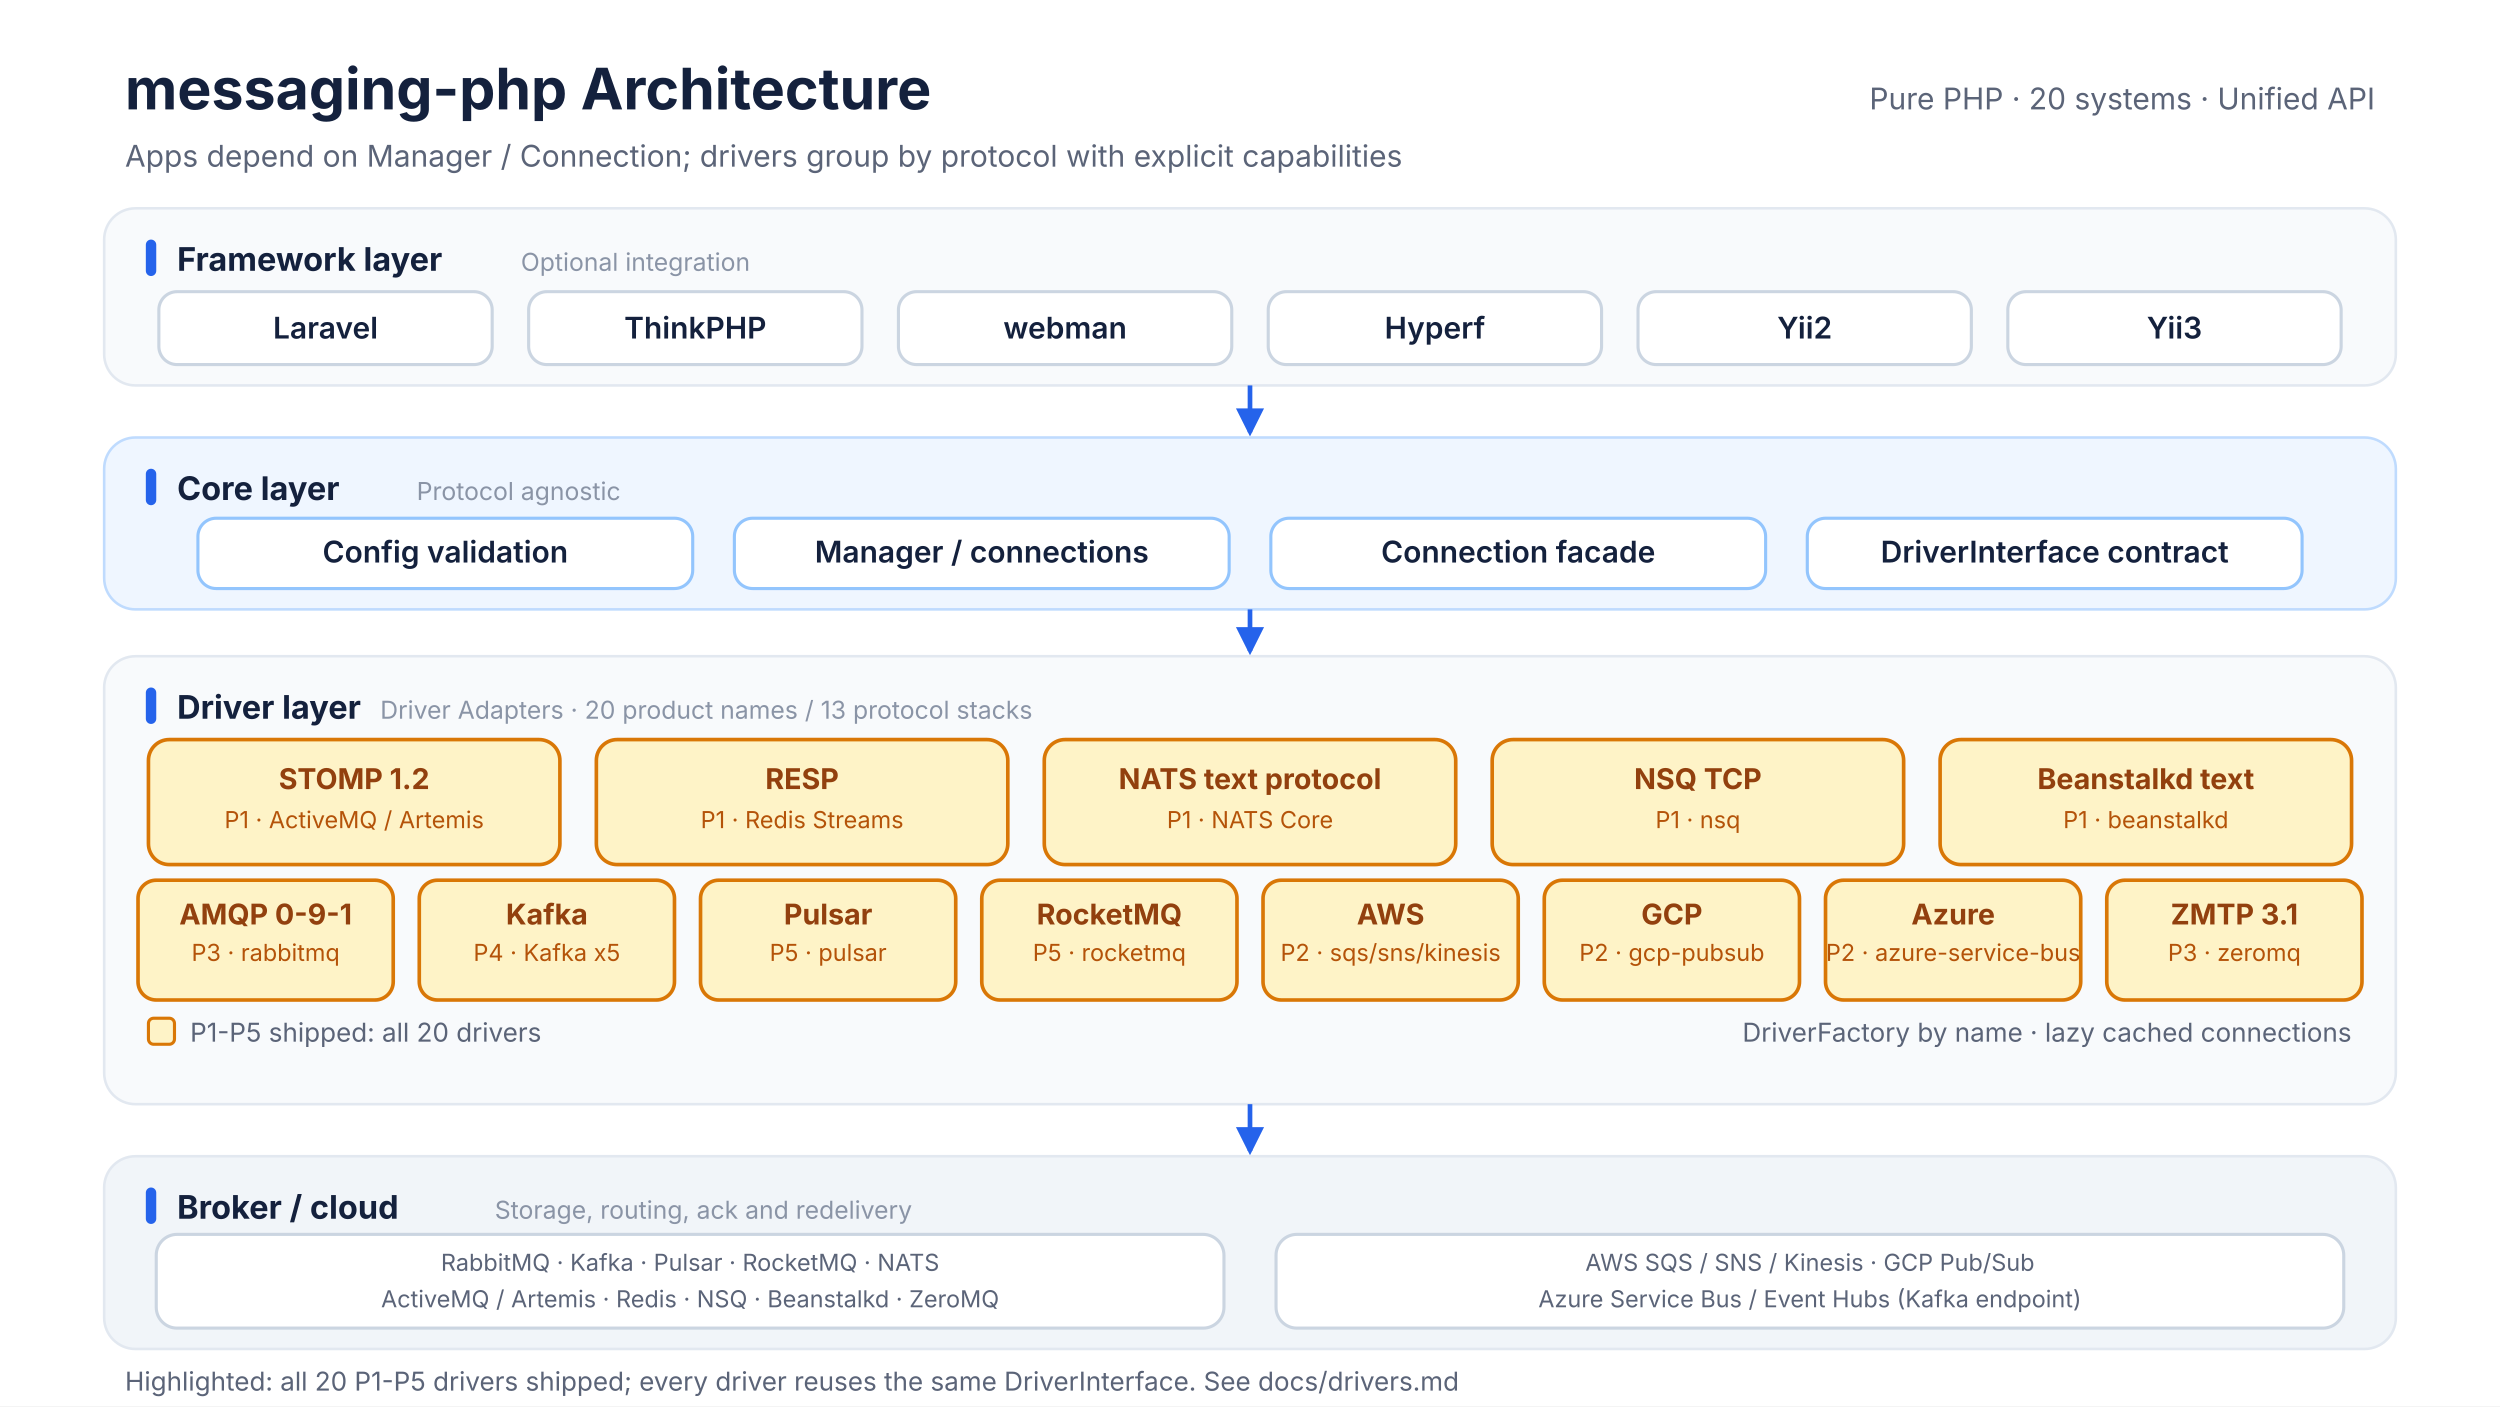
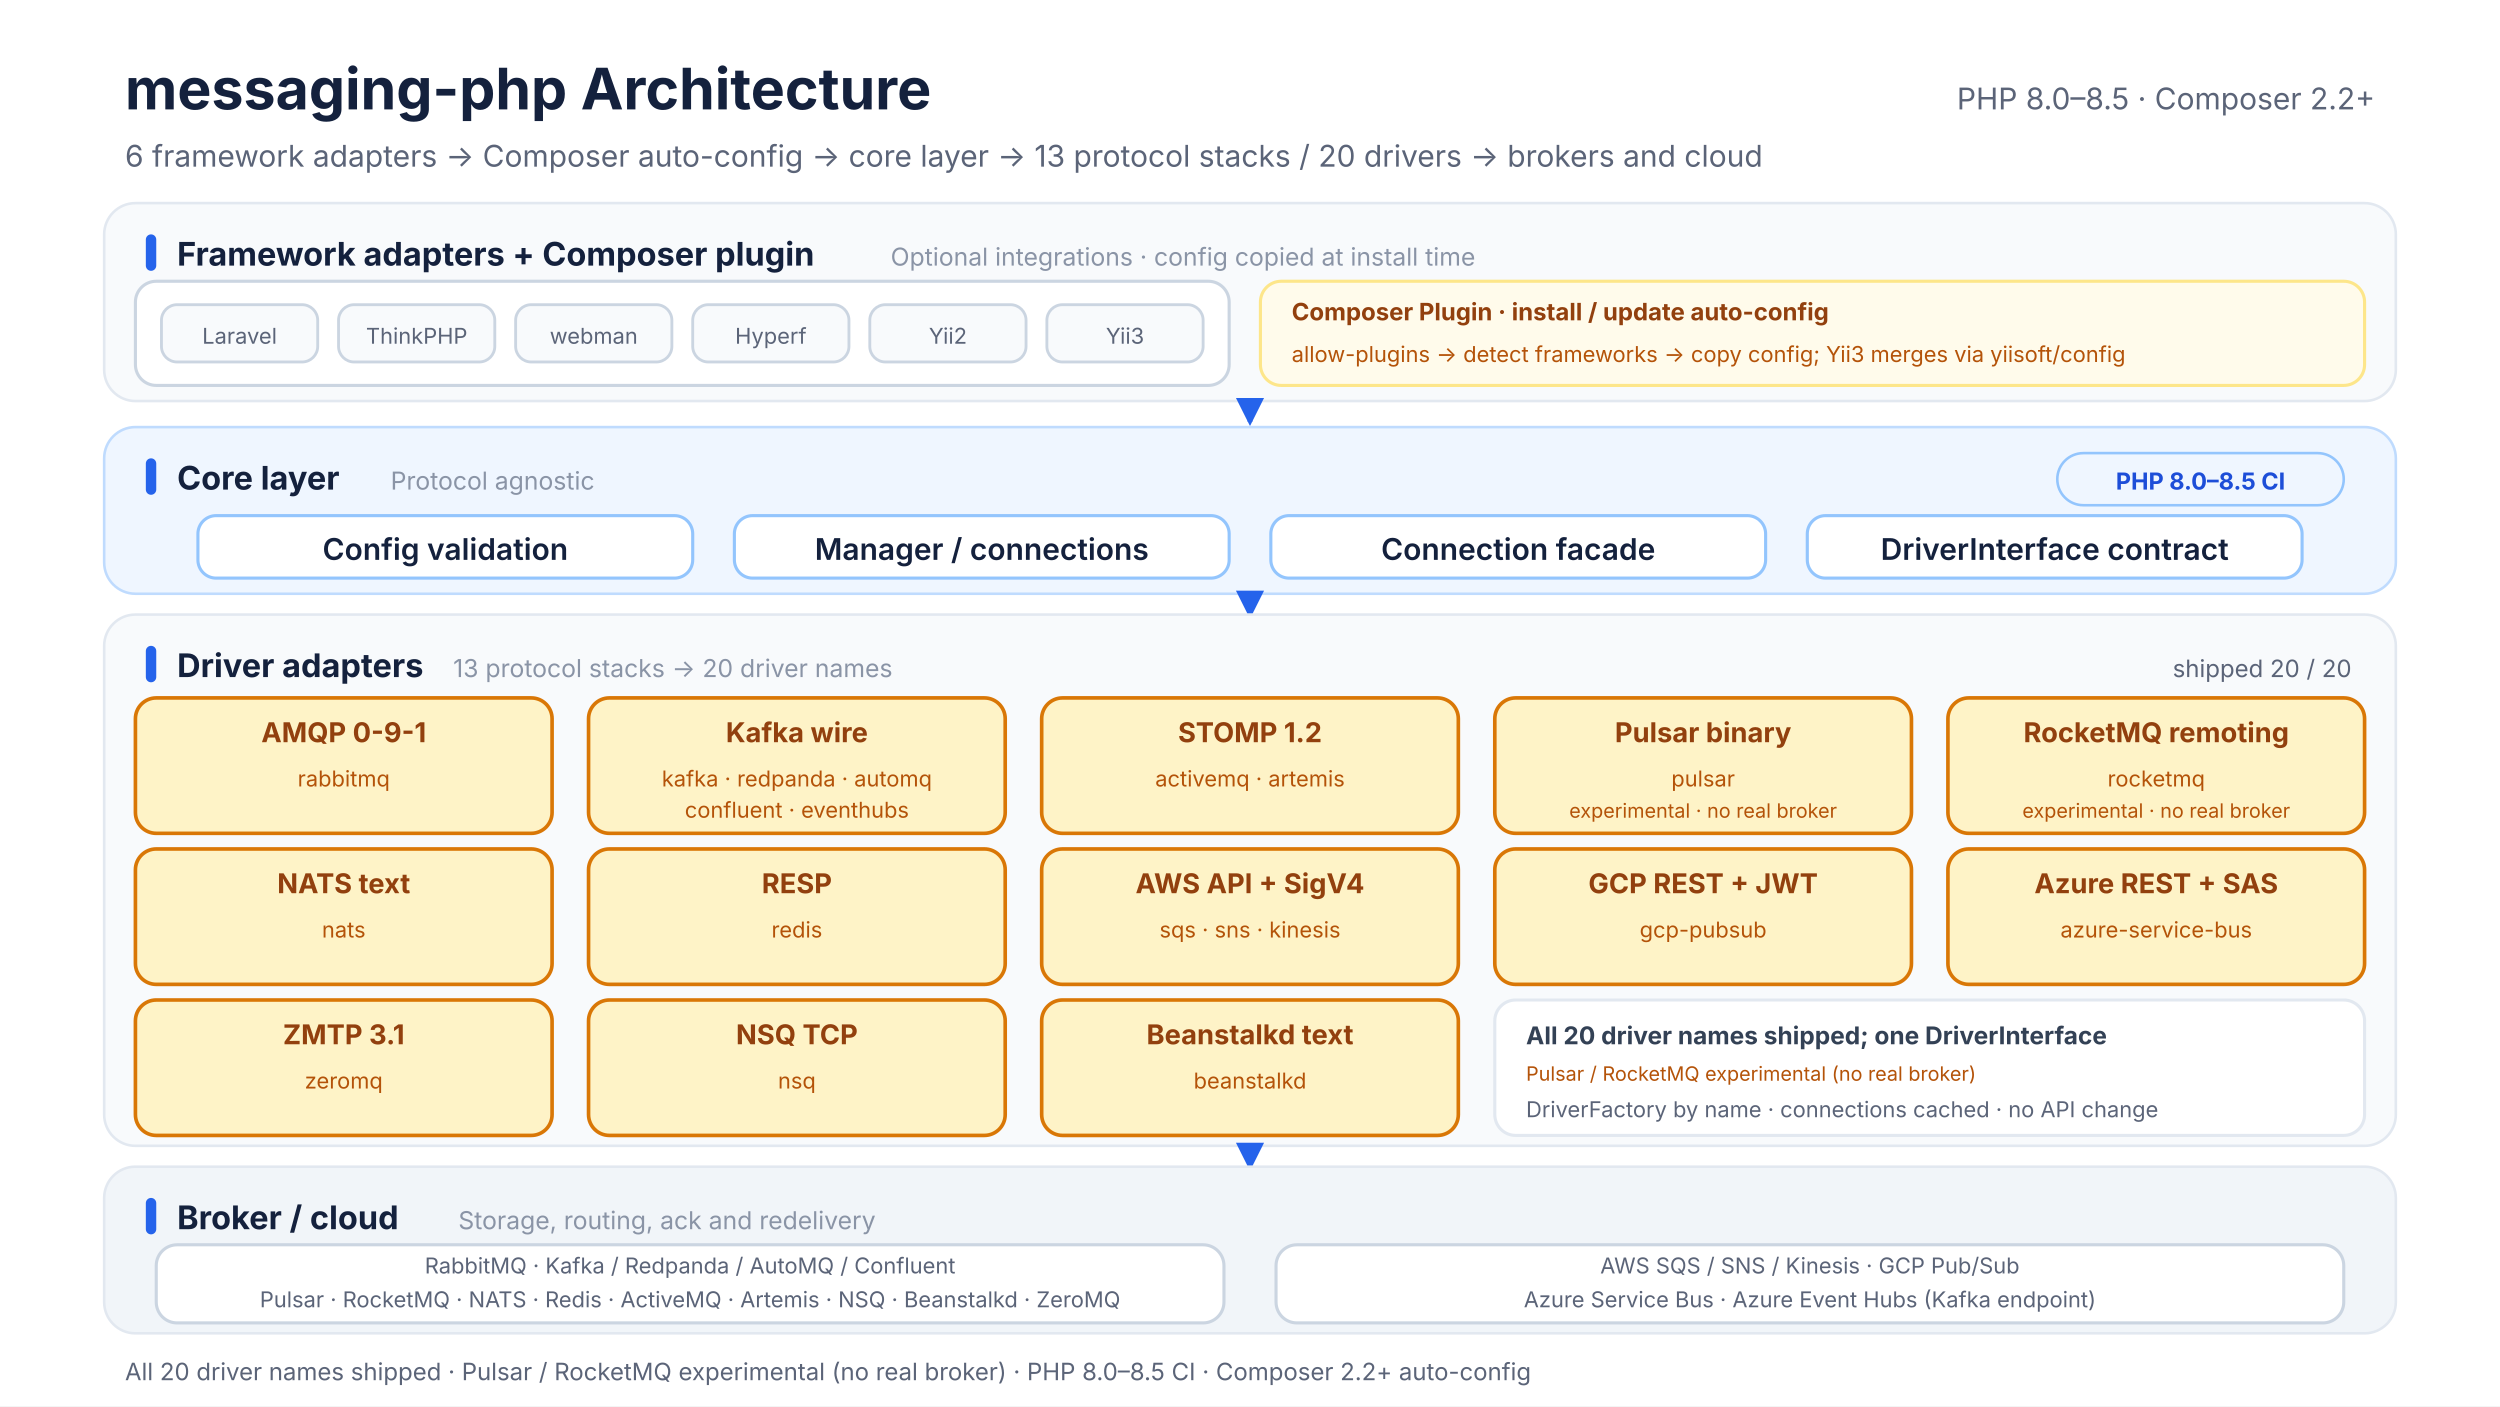
<svg xmlns="http://www.w3.org/2000/svg" width="960" height="540" viewBox="0 0 960 540" role="img" aria-labelledby="arch-title arch-desc">
  <style>
    text{font-family:system-ui,-apple-system,'Segoe UI','PingFang SC','Microsoft YaHei',sans-serif;fill:#14213D}
    .title{font-size:22px;font-weight:700}
    .sub{font-size:11.5px;fill:#5B6478}
    .lane{font-size:12.5px;font-weight:700}
    .lane-en{font-size:9.5px;fill:#8A94A6}
    .n{font-size:11.5px;font-weight:600}
-     .ns{font-size:9px;fill:#5B6478}
-     .p1n{font-size:11px;font-weight:700;fill:#92400E}
-     .p1s{font-size:9px;fill:#B45309}
-     .note{font-size:10px;fill:#5B6478}
+     .ns{font-size:8.4px;fill:#5B6478}
+     .pn{font-size:10.5px;font-weight:700;fill:#92400E}
+     .pd{font-size:8.4px;fill:#B45309}
+     .px{font-size:7.6px;fill:#B45309}
+     .note{font-size:9.2px;fill:#5B6478}
+     .badge{font-size:9px;font-weight:700;fill:#1D4ED8}
    .ctr{text-anchor:middle}
  </style>
  <defs>
    <marker id="arw-blue" viewBox="0 0 10 10" refX="8.5" refY="5" markerWidth="6" markerHeight="6" orient="auto">
      <path d="M0 0 10 5 0 10z" fill="#2563EB" />
    </marker>
    <marker id="arw-grey" viewBox="0 0 10 10" refX="8.5" refY="5" markerWidth="6" markerHeight="6" orient="auto">
      <path d="M0 0 10 5 0 10z" fill="#94A3B8" />
    </marker>
  </defs>
  <rect x="0" y="0" width="960" height="540" fill="#FFFFFF" />
  <text class="title" x="48" y="42">messaging-php Architecture</text>
-   <text class="sub" x="912" y="42" text-anchor="end">Pure PHP · 20 systems · Unified API</text>
-   <text class="sub" x="48" y="64">Apps depend on Manager / Connection; drivers group by protocol with explicit capabilities</text>
-   <rect x="40" y="80" width="880" height="68" rx="12" fill="#F8FAFC" stroke="#E2E8F0" />
-   <rect x="56" y="92" width="4" height="14" rx="2" fill="#2563EB" />
-   <text class="lane" x="68" y="104">Framework layer</text>
-   <text class="lane-en" x="200" y="104">Optional integration</text>
+   <text class="sub" x="912" y="42" text-anchor="end">PHP 8.0–8.5 · Composer 2.2+</text>
+   <text class="sub" x="48" y="64">6 framework adapters → Composer auto-config → core layer → 13 protocol stacks / 20 drivers → brokers and cloud</text>
+   <rect x="40" y="78" width="880" height="76" rx="12" fill="#F8FAFC" stroke="#E2E8F0" />
+   <rect x="56" y="90" width="4" height="14" rx="2" fill="#2563EB" />
+   <text class="lane" x="68" y="102">Framework adapters + Composer plugin</text>
+   <text class="lane-en" x="342" y="102">Optional integrations · config copied at install time</text>
  <g>
-     <rect x="61" y="112" width="128" height="28" rx="7" fill="#FFFFFF" stroke="#CBD5E1" stroke-width="1.2" />
-     <text class="n ctr" x="125" y="130">Laravel</text>
-     <rect x="203" y="112" width="128" height="28" rx="7" fill="#FFFFFF" stroke="#CBD5E1" stroke-width="1.2" />
-     <text class="n ctr" x="267" y="130">ThinkPHP</text>
-     <rect x="345" y="112" width="128" height="28" rx="7" fill="#FFFFFF" stroke="#CBD5E1" stroke-width="1.2" />
-     <text class="n ctr" x="409" y="130">webman</text>
-     <rect x="487" y="112" width="128" height="28" rx="7" fill="#FFFFFF" stroke="#CBD5E1" stroke-width="1.2" />
-     <text class="n ctr" x="551" y="130">Hyperf</text>
-     <rect x="629" y="112" width="128" height="28" rx="7" fill="#FFFFFF" stroke="#CBD5E1" stroke-width="1.2" />
-     <text class="n ctr" x="693" y="130">Yii2</text>
-     <rect x="771" y="112" width="128" height="28" rx="7" fill="#FFFFFF" stroke="#CBD5E1" stroke-width="1.2" />
-     <text class="n ctr" x="835" y="130">Yii3</text>
+     <rect x="52" y="108" width="420" height="40" rx="8" fill="#FFFFFF" stroke="#CBD5E1" stroke-width="1.2" />
+     <rect x="62" y="117" width="60" height="22" rx="6" fill="#F8FAFC" stroke="#CBD5E1" stroke-width="1.1" />
+     <text class="ns ctr" x="92" y="132">Laravel</text>
+     <rect x="130" y="117" width="60" height="22" rx="6" fill="#F8FAFC" stroke="#CBD5E1" stroke-width="1.1" />
+     <text class="ns ctr" x="160" y="132">ThinkPHP</text>
+     <rect x="198" y="117" width="60" height="22" rx="6" fill="#F8FAFC" stroke="#CBD5E1" stroke-width="1.1" />
+     <text class="ns ctr" x="228" y="132">webman</text>
+     <rect x="266" y="117" width="60" height="22" rx="6" fill="#F8FAFC" stroke="#CBD5E1" stroke-width="1.1" />
+     <text class="ns ctr" x="296" y="132">Hyperf</text>
+     <rect x="334" y="117" width="60" height="22" rx="6" fill="#F8FAFC" stroke="#CBD5E1" stroke-width="1.1" />
+     <text class="ns ctr" x="364" y="132">Yii2</text>
+     <rect x="402" y="117" width="60" height="22" rx="6" fill="#F8FAFC" stroke="#CBD5E1" stroke-width="1.1" />
+     <text class="ns ctr" x="432" y="132">Yii3</text>
+     <rect x="484" y="108" width="424" height="40" rx="8" fill="#FFFBEB" stroke="#FDE68A" stroke-width="1.2" />
+     <text class="pd" x="496" y="123" style="font-size:9.2px;font-weight:700;fill:#92400E">Composer Plugin · install / update auto-config</text>
+     <text class="pd" x="496" y="139">allow-plugins → detect frameworks → copy config; Yii3 merges via yiisoft/config</text>
  </g>
-   <line x1="480" y1="148" x2="480" y2="166" stroke="#2563EB" stroke-width="1.8" marker-end="url(#arw-blue)" />
-   <rect x="40" y="168" width="880" height="66" rx="12" fill="#EFF6FF" stroke="#BFDBFE" />
-   <rect x="56" y="180" width="4" height="14" rx="2" fill="#2563EB" />
-   <text class="lane" x="68" y="192">Core layer</text>
-   <text class="lane-en" x="160" y="192">Protocol agnostic</text>
+   <line x1="480" y1="154" x2="480" y2="162" stroke="#2563EB" stroke-width="1.8" marker-end="url(#arw-blue)" />
+   <rect x="40" y="164" width="880" height="64" rx="12" fill="#EFF6FF" stroke="#BFDBFE" />
+   <rect x="56" y="176" width="4" height="14" rx="2" fill="#2563EB" />
+   <text class="lane" x="68" y="188">Core layer</text>
+   <text class="lane-en" x="150" y="188">Protocol agnostic</text>
+   <rect x="790" y="174" width="110" height="20" rx="10" fill="#EFF6FF" stroke="#93C5FD" />
+   <text class="badge ctr" x="845" y="188">PHP 8.0–8.5 CI</text>
  <g>
-     <rect x="76" y="199" width="190" height="27" rx="7" fill="#FFFFFF" stroke="#93C5FD" stroke-width="1.2" />
-     <text class="n ctr" x="171" y="216">Config validation</text>
-     <rect x="282" y="199" width="190" height="27" rx="7" fill="#FFFFFF" stroke="#93C5FD" stroke-width="1.2" />
-     <text class="n ctr" x="377" y="216">Manager / connections</text>
-     <rect x="488" y="199" width="190" height="27" rx="7" fill="#FFFFFF" stroke="#93C5FD" stroke-width="1.2" />
-     <text class="n ctr" x="583" y="216">Connection facade</text>
-     <rect x="694" y="199" width="190" height="27" rx="7" fill="#FFFFFF" stroke="#93C5FD" stroke-width="1.2" />
-     <text class="n ctr" x="789" y="216">DriverInterface contract</text>
+     <rect x="76" y="198" width="190" height="24" rx="7" fill="#FFFFFF" stroke="#93C5FD" stroke-width="1.2" />
+     <text class="n ctr" x="171" y="215">Config validation</text>
+     <rect x="282" y="198" width="190" height="24" rx="7" fill="#FFFFFF" stroke="#93C5FD" stroke-width="1.2" />
+     <text class="n ctr" x="377" y="215">Manager / connections</text>
+     <rect x="488" y="198" width="190" height="24" rx="7" fill="#FFFFFF" stroke="#93C5FD" stroke-width="1.2" />
+     <text class="n ctr" x="583" y="215">Connection facade</text>
+     <rect x="694" y="198" width="190" height="24" rx="7" fill="#FFFFFF" stroke="#93C5FD" stroke-width="1.2" />
+     <text class="n ctr" x="789" y="215">DriverInterface contract</text>
  </g>
-   <line x1="480" y1="234" x2="480" y2="250" stroke="#2563EB" stroke-width="1.8" marker-end="url(#arw-blue)" />
-   <rect x="40" y="252" width="880" height="172" rx="12" fill="#F8FAFC" stroke="#E2E8F0" />
-   <rect x="56" y="264" width="4" height="14" rx="2" fill="#2563EB" />
-   <text class="lane" x="68" y="276">Driver layer</text>
-   <text class="lane-en" x="146" y="276">Driver Adapters · 20 product names / 13 protocol stacks</text>
+   <line x1="480" y1="228" x2="480" y2="236" stroke="#2563EB" stroke-width="1.8" marker-end="url(#arw-blue)" />
+   <rect x="40" y="236" width="880" height="204" rx="12" fill="#F8FAFC" stroke="#E2E8F0" />
+   <rect x="56" y="248" width="4" height="14" rx="2" fill="#2563EB" />
+   <text class="lane" x="68" y="260">Driver adapters</text>
+   <text class="lane-en" x="174" y="260">13 protocol stacks → 20 driver names</text>
+   <text class="note" x="903" y="260" text-anchor="end">shipped 20 / 20</text>
  <g>
-     <rect x="57" y="284" width="158" height="48" rx="8" fill="#FEF3C7" stroke="#D97706" stroke-width="1.4" />
-     <text class="p1n ctr" x="136" y="303">STOMP 1.2</text>
-     <text class="p1s ctr" x="136" y="318">P1 · ActiveMQ / Artemis</text>
-     <rect x="229" y="284" width="158" height="48" rx="8" fill="#FEF3C7" stroke="#D97706" stroke-width="1.4" />
-     <text class="p1n ctr" x="308" y="303">RESP</text>
-     <text class="p1s ctr" x="308" y="318">P1 · Redis Streams</text>
-     <rect x="401" y="284" width="158" height="48" rx="8" fill="#FEF3C7" stroke="#D97706" stroke-width="1.4" />
-     <text class="p1n ctr" x="480" y="303">NATS text protocol</text>
-     <text class="p1s ctr" x="480" y="318">P1 · NATS Core</text>
-     <rect x="573" y="284" width="158" height="48" rx="8" fill="#FEF3C7" stroke="#D97706" stroke-width="1.4" />
-     <text class="p1n ctr" x="652" y="303">NSQ TCP</text>
-     <text class="p1s ctr" x="652" y="318">P1 · nsq</text>
-     <rect x="745" y="284" width="158" height="48" rx="8" fill="#FEF3C7" stroke="#D97706" stroke-width="1.4" />
-     <text class="p1n ctr" x="824" y="303">Beanstalkd text</text>
-     <text class="p1s ctr" x="824" y="318">P1 · beanstalkd</text>
+     <rect x="52" y="268" width="160" height="52" rx="8" fill="#FEF3C7" stroke="#D97706" stroke-width="1.4" />
+     <text class="pn ctr" x="132" y="285">AMQP 0-9-1</text>
+     <text class="pd ctr" x="132" y="302">rabbitmq</text>
+     <rect x="226" y="268" width="160" height="52" rx="8" fill="#FEF3C7" stroke="#D97706" stroke-width="1.4" />
+     <text class="pn ctr" x="306" y="285">Kafka wire</text>
+     <text class="pd ctr" x="306" y="302">kafka · redpanda · automq</text>
+     <text class="pd ctr" x="306" y="314">confluent · eventhubs</text>
+     <rect x="400" y="268" width="160" height="52" rx="8" fill="#FEF3C7" stroke="#D97706" stroke-width="1.4" />
+     <text class="pn ctr" x="480" y="285">STOMP 1.2</text>
+     <text class="pd ctr" x="480" y="302">activemq · artemis</text>
+     <rect x="574" y="268" width="160" height="52" rx="8" fill="#FEF3C7" stroke="#D97706" stroke-width="1.4" />
+     <text class="pn ctr" x="654" y="285">Pulsar binary</text>
+     <text class="pd ctr" x="654" y="302">pulsar</text>
+     <text class="px ctr" x="654" y="314">experimental · no real broker</text>
+     <rect x="748" y="268" width="160" height="52" rx="8" fill="#FEF3C7" stroke="#D97706" stroke-width="1.4" />
+     <text class="pn ctr" x="828" y="285">RocketMQ remoting</text>
+     <text class="pd ctr" x="828" y="302">rocketmq</text>
+     <text class="px ctr" x="828" y="314">experimental · no real broker</text>
  </g>
  <g>
-     <rect x="53" y="338" width="98" height="46" rx="7" fill="#FEF3C7" stroke="#D97706" stroke-width="1.4" />
-     <text class="p1n ctr" x="102" y="355">AMQP 0-9-1</text>
-     <text class="p1s ctr" x="102" y="369">P3 · rabbitmq</text>
-     <rect x="161" y="338" width="98" height="46" rx="7" fill="#FEF3C7" stroke="#D97706" stroke-width="1.4" />
-     <text class="p1n ctr" x="210" y="355">Kafka</text>
-     <text class="p1s ctr" x="210" y="369">P4 · Kafka x5</text>
-     <rect x="269" y="338" width="98" height="46" rx="7" fill="#FEF3C7" stroke="#D97706" stroke-width="1.4" />
-     <text class="p1n ctr" x="318" y="355">Pulsar</text>
-     <text class="p1s ctr" x="318" y="369">P5 · pulsar</text>
-     <rect x="377" y="338" width="98" height="46" rx="7" fill="#FEF3C7" stroke="#D97706" stroke-width="1.4" />
-     <text class="p1n ctr" x="426" y="355">RocketMQ</text>
-     <text class="p1s ctr" x="426" y="369">P5 · rocketmq</text>
-     <rect x="485" y="338" width="98" height="46" rx="7" fill="#FEF3C7" stroke="#D97706" stroke-width="1.4" />
-     <text class="p1n ctr" x="534" y="355">AWS</text>
-     <text class="p1s ctr" x="534" y="369">P2 · sqs/sns/kinesis</text>
-     <rect x="593" y="338" width="98" height="46" rx="7" fill="#FEF3C7" stroke="#D97706" stroke-width="1.4" />
-     <text class="p1n ctr" x="642" y="355">GCP</text>
-     <text class="p1s ctr" x="642" y="369">P2 · gcp-pubsub</text>
-     <rect x="701" y="338" width="98" height="46" rx="7" fill="#FEF3C7" stroke="#D97706" stroke-width="1.4" />
-     <text class="p1n ctr" x="750" y="355">Azure</text>
-     <text class="p1s ctr" x="750" y="369">P2 · azure-service-bus</text>
-     <rect x="809" y="338" width="98" height="46" rx="7" fill="#FEF3C7" stroke="#D97706" stroke-width="1.4" />
-     <text class="p1n ctr" x="858" y="355">ZMTP 3.1</text>
-     <text class="p1s ctr" x="858" y="369">P3 · zeromq</text>
+     <rect x="52" y="326" width="160" height="52" rx="8" fill="#FEF3C7" stroke="#D97706" stroke-width="1.4" />
+     <text class="pn ctr" x="132" y="343">NATS text</text>
+     <text class="pd ctr" x="132" y="360">nats</text>
+     <rect x="226" y="326" width="160" height="52" rx="8" fill="#FEF3C7" stroke="#D97706" stroke-width="1.4" />
+     <text class="pn ctr" x="306" y="343">RESP</text>
+     <text class="pd ctr" x="306" y="360">redis</text>
+     <rect x="400" y="326" width="160" height="52" rx="8" fill="#FEF3C7" stroke="#D97706" stroke-width="1.4" />
+     <text class="pn ctr" x="480" y="343">AWS API + SigV4</text>
+     <text class="pd ctr" x="480" y="360">sqs · sns · kinesis</text>
+     <rect x="574" y="326" width="160" height="52" rx="8" fill="#FEF3C7" stroke="#D97706" stroke-width="1.4" />
+     <text class="pn ctr" x="654" y="343">GCP REST + JWT</text>
+     <text class="pd ctr" x="654" y="360">gcp-pubsub</text>
+     <rect x="748" y="326" width="160" height="52" rx="8" fill="#FEF3C7" stroke="#D97706" stroke-width="1.4" />
+     <text class="pn ctr" x="828" y="343">Azure REST + SAS</text>
+     <text class="pd ctr" x="828" y="360">azure-service-bus</text>
  </g>
-   <rect x="57" y="391" width="10" height="10" rx="2" fill="#FEF3C7" stroke="#D97706" stroke-width="1.2" />
-   <text class="note" x="73" y="400">P1-P5 shipped: all 20 drivers</text>
-   <text class="note" x="903" y="400" text-anchor="end">DriverFactory by name · lazy cached connections</text>
-   <line x1="480" y1="424" x2="480" y2="442" stroke="#2563EB" stroke-width="1.8" marker-end="url(#arw-blue)" />
-   <rect x="40" y="444" width="880" height="74" rx="12" fill="#F1F5F9" stroke="#E2E8F0" />
-   <rect x="56" y="456" width="4" height="14" rx="2" fill="#2563EB" />
-   <text class="lane" x="68" y="468">Broker / cloud</text>
-   <text class="lane-en" x="190" y="468">Storage, routing, ack and redelivery</text>
  <g>
-     <rect x="60" y="474" width="410" height="36" rx="8" fill="#FFFFFF" stroke="#CBD5E1" stroke-width="1.2" />
-     <text class="ns ctr" x="265" y="488">RabbitMQ · Kafka · Pulsar · RocketMQ · NATS</text>
-     <text class="ns ctr" x="265" y="502">ActiveMQ / Artemis · Redis · NSQ · Beanstalkd · ZeroMQ</text>
-     <rect x="490" y="474" width="410" height="36" rx="8" fill="#FFFFFF" stroke="#CBD5E1" stroke-width="1.2" />
-     <text class="ns ctr" x="695" y="488">AWS SQS / SNS / Kinesis · GCP Pub/Sub</text>
-     <text class="ns ctr" x="695" y="502">Azure Service Bus / Event Hubs (Kafka endpoint)</text>
+     <rect x="52" y="384" width="160" height="52" rx="8" fill="#FEF3C7" stroke="#D97706" stroke-width="1.4" />
+     <text class="pn ctr" x="132" y="401">ZMTP 3.1</text>
+     <text class="pd ctr" x="132" y="418">zeromq</text>
+     <rect x="226" y="384" width="160" height="52" rx="8" fill="#FEF3C7" stroke="#D97706" stroke-width="1.4" />
+     <text class="pn ctr" x="306" y="401">NSQ TCP</text>
+     <text class="pd ctr" x="306" y="418">nsq</text>
+     <rect x="400" y="384" width="160" height="52" rx="8" fill="#FEF3C7" stroke="#D97706" stroke-width="1.4" />
+     <text class="pn ctr" x="480" y="401">Beanstalkd text</text>
+     <text class="pd ctr" x="480" y="418">beanstalkd</text>
+     <rect x="574" y="384" width="334" height="52" rx="8" fill="#FFFFFF" stroke="#E2E8F0" stroke-width="1.2" />
+     <text class="pd" x="586" y="401" style="font-size:9.4px;font-weight:700;fill:#334155">All 20 driver names shipped; one DriverInterface</text>
+     <text class="px" x="586" y="415" style="fill:#B45309">Pulsar / RocketMQ experimental (no real broker)</text>
+     <text class="ns" x="586" y="429">DriverFactory by name · connections cached · no API change</text>
  </g>
-   <text class="note" x="48" y="534">Highlighted: all 20 P1-P5 drivers shipped; every driver reuses the same DriverInterface. See docs/drivers.md</text>
+   <line x1="480" y1="440" x2="480" y2="448" stroke="#2563EB" stroke-width="1.8" marker-end="url(#arw-blue)" />
+   <rect x="40" y="448" width="880" height="64" rx="12" fill="#F1F5F9" stroke="#E2E8F0" />
+   <rect x="56" y="460" width="4" height="14" rx="2" fill="#2563EB" />
+   <text class="lane" x="68" y="472">Broker / cloud</text>
+   <text class="lane-en" x="176" y="472">Storage, routing, ack and redelivery</text>
+   <g>
+     <rect x="60" y="478" width="410" height="30" rx="8" fill="#FFFFFF" stroke="#CBD5E1" stroke-width="1.2" />
+     <text class="ns ctr" x="265" y="489">RabbitMQ · Kafka / Redpanda / AutoMQ / Confluent</text>
+     <text class="ns ctr" x="265" y="502">Pulsar · RocketMQ · NATS · Redis · ActiveMQ · Artemis · NSQ · Beanstalkd · ZeroMQ</text>
+     <rect x="490" y="478" width="410" height="30" rx="8" fill="#FFFFFF" stroke="#CBD5E1" stroke-width="1.2" />
+     <text class="ns ctr" x="695" y="489">AWS SQS / SNS / Kinesis · GCP Pub/Sub</text>
+     <text class="ns ctr" x="695" y="502">Azure Service Bus · Azure Event Hubs (Kafka endpoint)</text>
+   </g>
+   <text class="note" x="48" y="530">All 20 driver names shipped · Pulsar / RocketMQ experimental (no real broker) · PHP 8.0–8.5 CI · Composer 2.2+ auto-config</text>
</svg>
